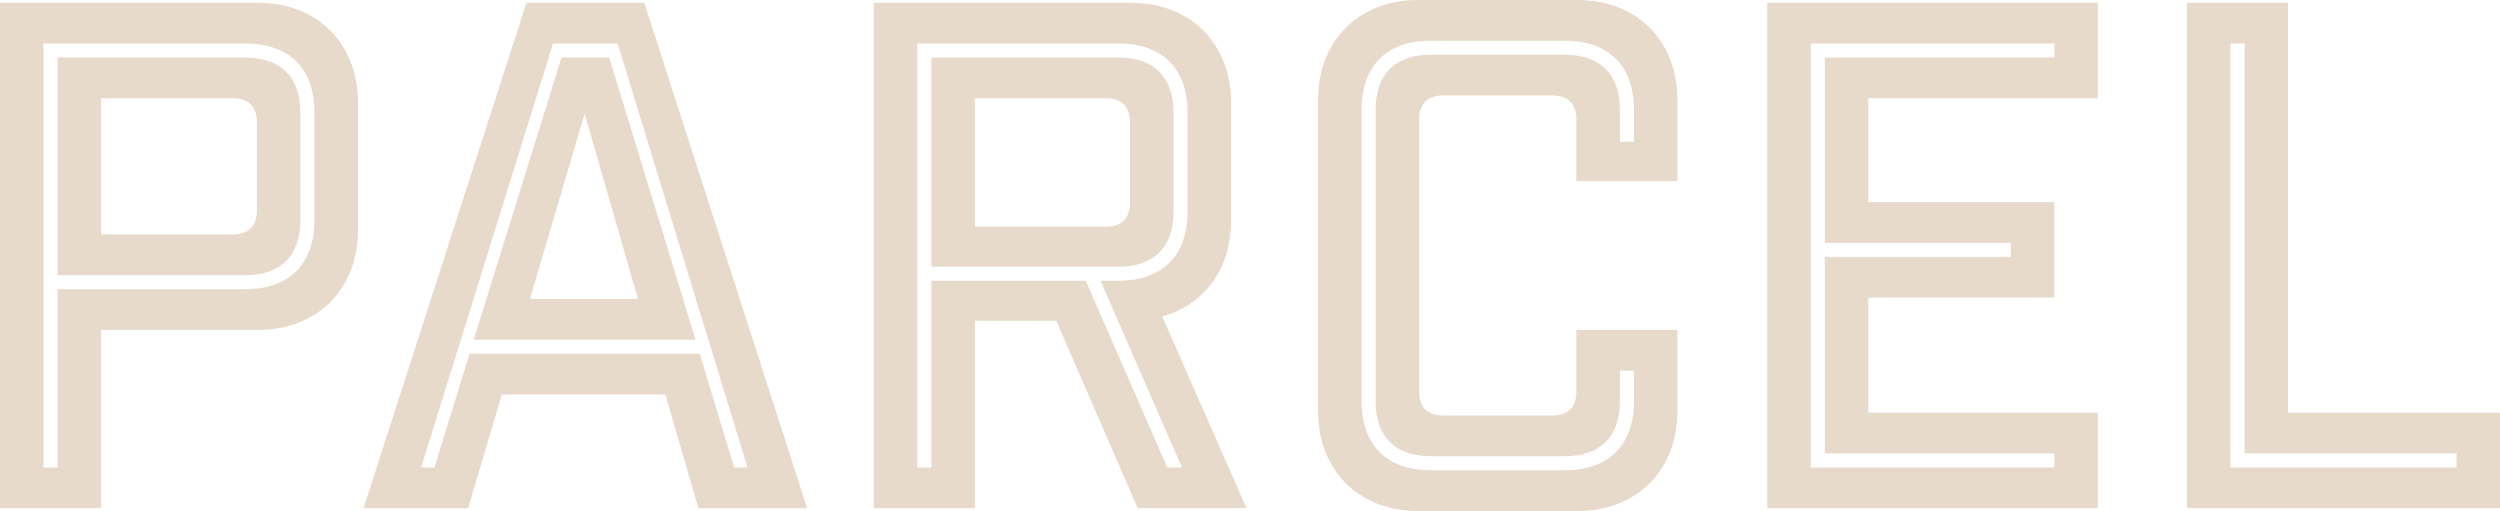
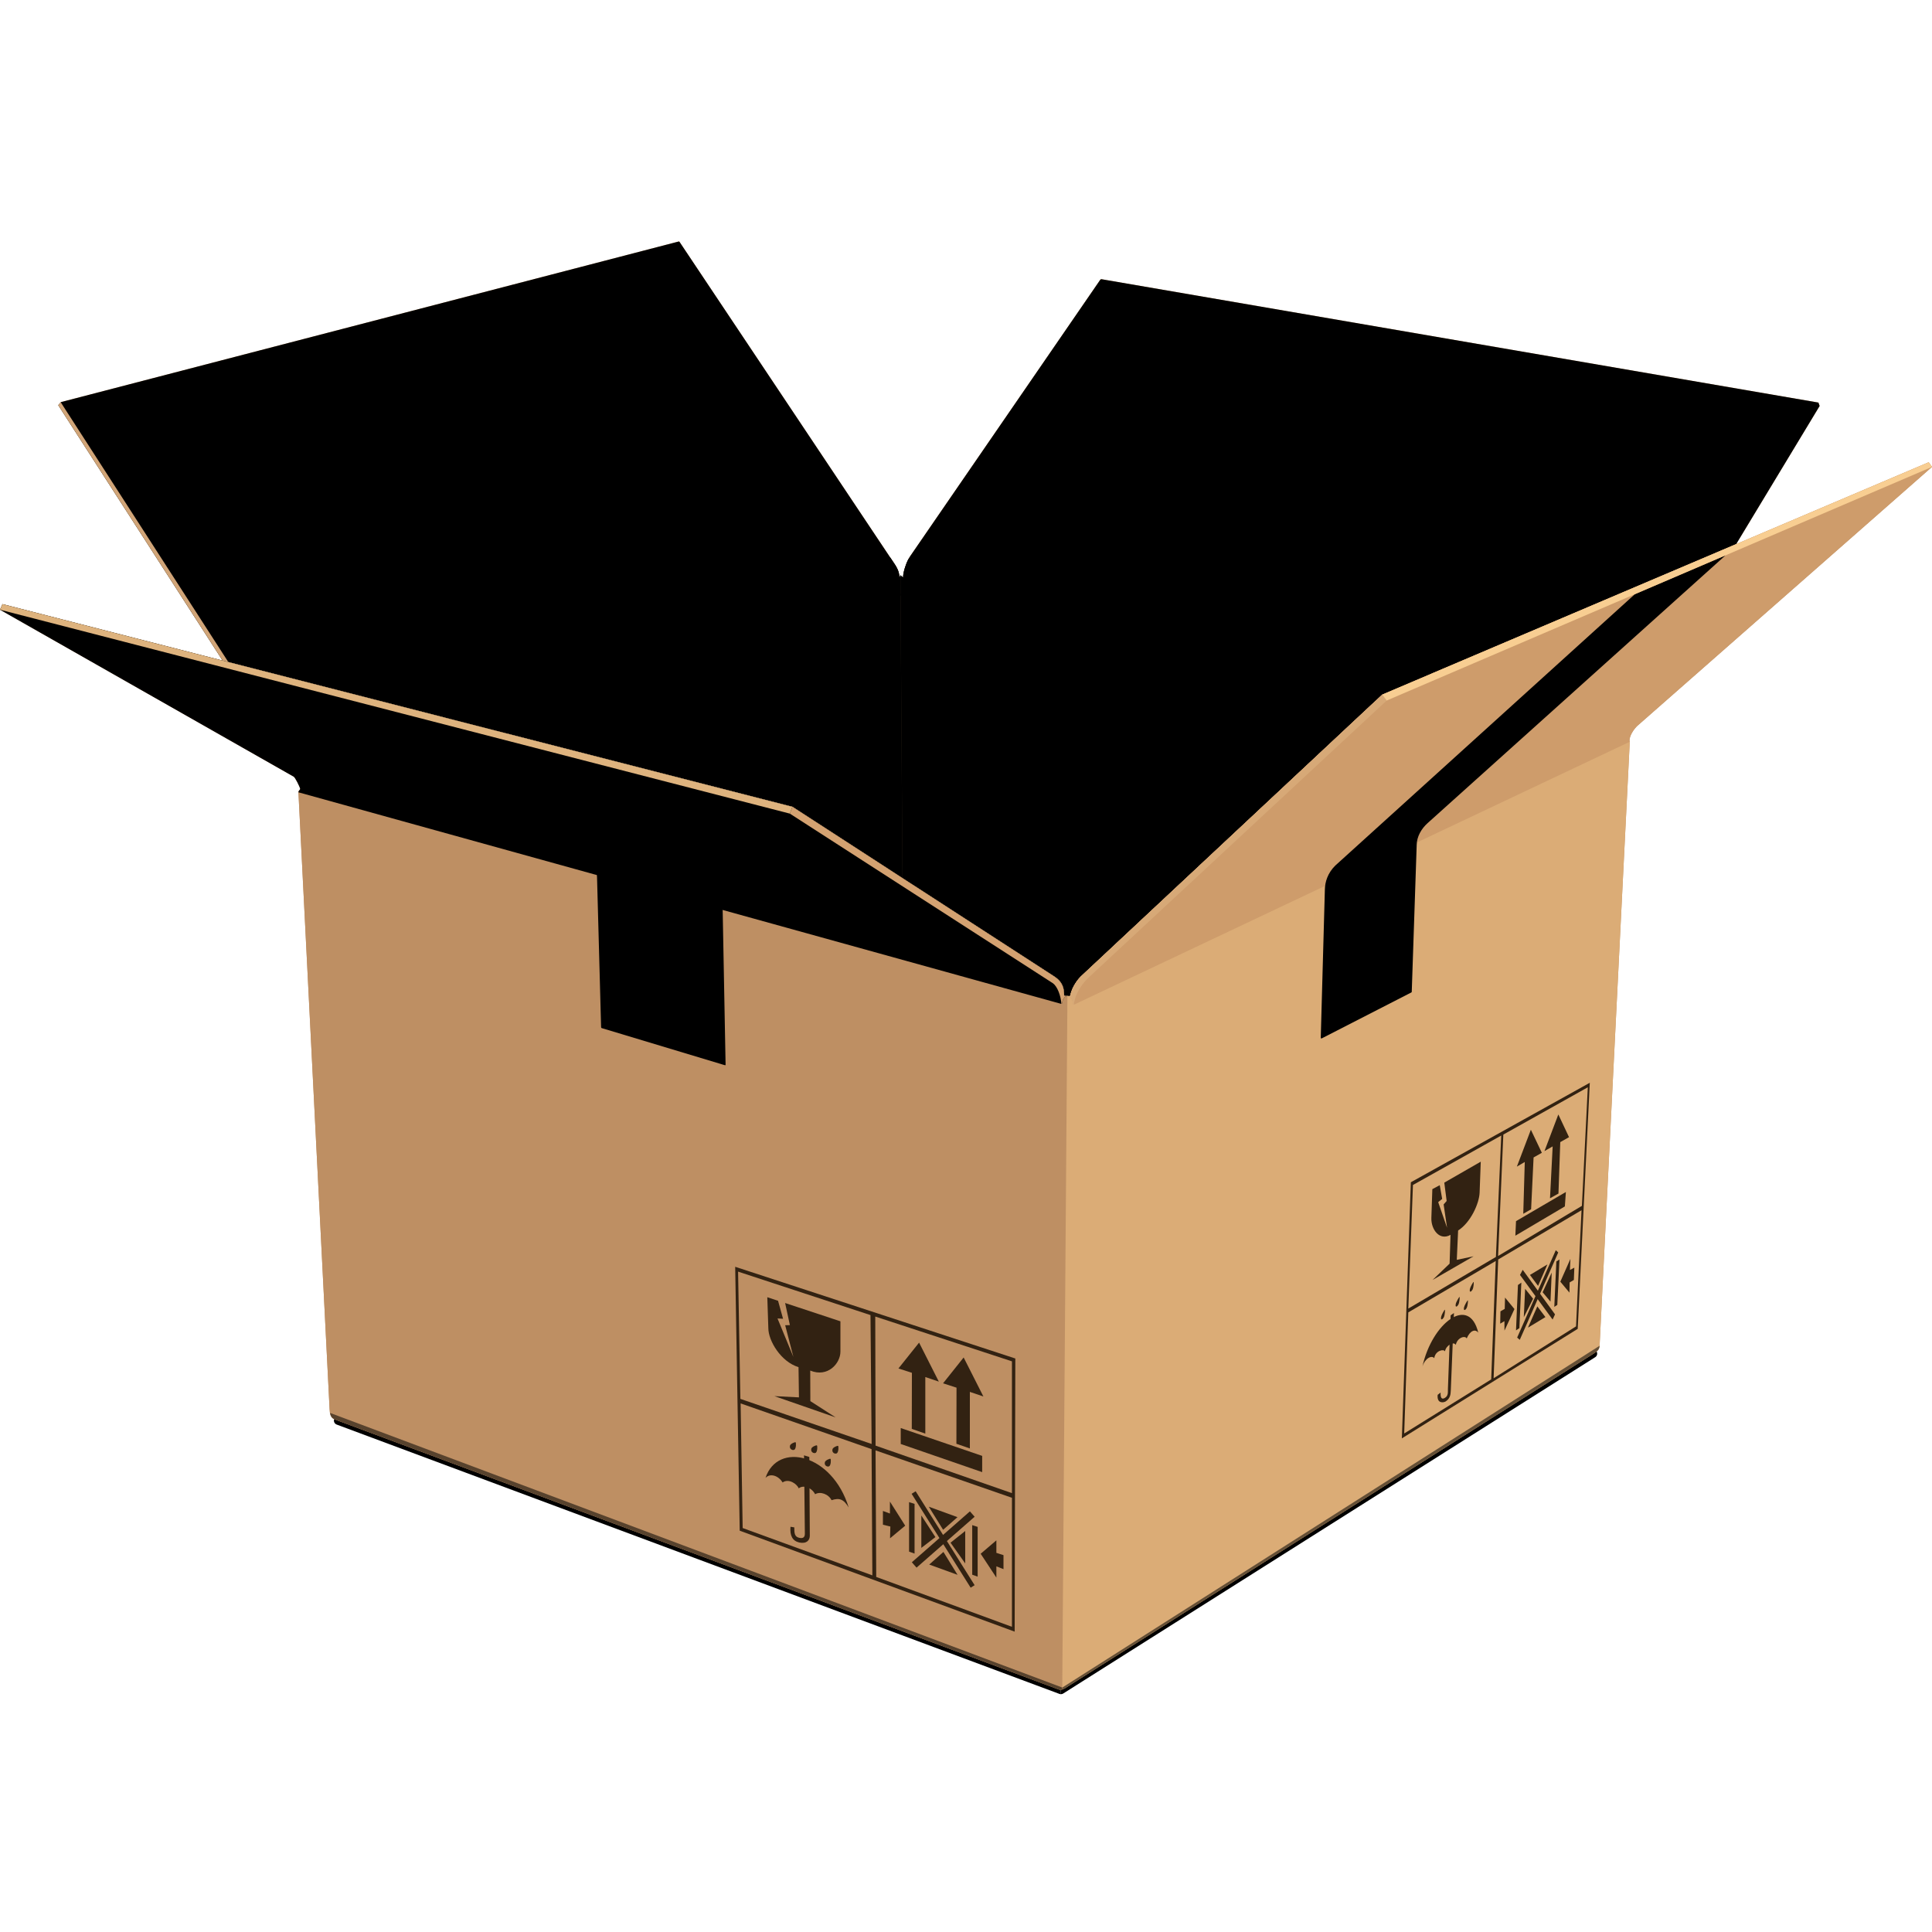
- <svg xmlns="http://www.w3.org/2000/svg" viewBox="0 0 1068.587 218.402" fill="#E7DACB">
-   <path d="M110.401 1.2c25.2 0 42.6 17.4 42.6 42.6v54.6c0 25.201-17.4 42.601-42.6 42.601h-67.2v76.202H0V1.2Zm24 46.8c0-18.6-10.8-29.4-29.4-29.4h-86.4v181.202h6v-76.2H105c18.6 0 29.4-10.8 29.4-29.401Zm-29.4-23.4c15 0 23.4 8.4 23.4 23.4v46.2c0 15.001-8.4 23.401-23.4 23.401h-80.4v-93Zm-5.4 75.601c6.6 0 10.2-3.6 10.2-10.2v-37.8c0-6.6-3.6-10.2-10.2-10.2h-56.4v58.2ZM200.098 217.203h-44.7L224.997 1.2h50.4L345 217.203h-46.501l-14.1-48.602h-69.9Zm119.401-17.4L263.999 18.6h-27.6l-56.401 181.202h5.7l15-48.6H299.1l14.699 48.6ZM239.999 24.6l-37.501 120.602h94.8L260.399 24.6Zm9.9 24 22.8 79.201h-46.2ZM486.295 217.203l-34.8-80.101h-34.8v80.1h-43.2V1.2h110.1c25.2 0 42.6 17.4 42.6 42.6v50.701c0 20.4-11.4 35.7-29.4 40.8l36 81.902Zm18.9-17.4L470.395 120h7.8c18.6 0 29.4-10.8 29.4-29.4v-42.6c0-18.6-10.8-29.4-29.4-29.4h-86.1v181.201h6v-79.801h66l34.8 79.801Zm-3.6-109.202c0 15-8.4 23.4-23.4 23.4h-80.1v-89.4h80.1c15 0 23.4 8.4 23.4 23.4Zm-28.8 6.3c6.6 0 10.2-3.6 10.2-10.2V52.2c0-6.6-3.6-10.2-10.2-10.2h-56.1v54.9ZM673.793 51c0-6.6-3.6-10.2-10.2-10.2h-46.8c-6.6 0-10.2 3.6-10.2 10.2v116.402c0 6.6 3.6 10.2 10.2 10.2h46.8c6.6 0 10.2-3.6 10.2-10.2v-26.4h43.201v34.8c0 25.2-17.4 42.6-42.6 42.6h-68.402c-25.2 0-42.6-17.4-42.6-42.6V42.601c0-25.201 17.4-42.601 42.6-42.601h68.402c25.2 0 42.6 17.4 42.6 42.6v34.8h-43.201Zm-4.8-27.6c15 0 23.4 8.4 23.4 23.4v13.8h6V46.8c0-18.6-10.8-29.4-29.4-29.4h-57.6c-18.6 0-29.4 10.8-29.4 29.4v124.801c0 18.6 10.8 29.4 29.4 29.4h57.6c18.6 0 29.4-10.8 29.4-29.4v-13.2h-6v13.2c0 15.001-8.4 23.4-23.4 23.4h-57.6c-15 0-23.4-8.399-23.4-23.4v-124.8c0-15 8.4-23.4 23.4-23.4ZM896.69 1.2V42h-98.102v44.4h79.5v40.801h-79.5v49.2h98.101v40.802H755.388V1.2Zm-18.601 198.602v-6h-98.1v-84h79.5V103.8h-79.5V24.6h98.1v-6h-104.1v181.201ZM977.985 1.2v175.202h90.602v40.8H934.785V1.2Zm72.001 198.602v-6h-90.6V18.6h-6v181.202Z" />
+ <svg xmlns="http://www.w3.org/2000/svg" width="64" height="64" viewBox="0 0 32 32" fill="none">
+   <path d="M17.566 27.916L26.349 22.362C26.381 22.342 26.423 22.352 26.444 22.384C26.464 22.416 26.454 22.459 26.422 22.479L17.61 28.05C17.599 28.057 17.586 28.061 17.573 28.061L17.566 27.916Z" fill="url(#Parcel_Paint0_lLnear)" />
+   <path d="M17.573 28.061C17.565 28.061 17.557 28.059 17.549 28.057L5.576 23.595C5.54 23.581 5.522 23.542 5.535 23.506C5.548 23.471 5.588 23.453 5.624 23.466L17.566 27.916L17.573 28.061Z" fill="url(#Parcel_Paint1_lLnear)" />
+   <path d="M30.139 6.724L28.756 9.013L23.203 11.374L22.894 11.505L17.902 16.173C17.806 16.268 17.741 16.406 17.73 16.482C17.724 16.508 17.703 16.497 17.68 16.496C17.658 16.495 17.626 16.504 17.625 16.476C17.623 16.376 17.61 16.265 17.449 16.164L14.948 14.544L14.948 14.544L13.126 13.363L7.988 12.045L3.688 10.942L0.965 6.711L1.006 6.663L1.009 6.66L11.234 4.002C11.248 3.997 11.251 4.001 11.257 4.009L14.744 9.232L14.813 9.335C14.888 9.445 14.896 9.512 14.895 9.562H14.959C14.959 9.558 14.959 9.555 14.959 9.55C14.959 9.545 14.959 9.54 14.96 9.533C14.96 9.529 14.96 9.525 14.961 9.521C14.962 9.516 14.962 9.511 14.963 9.506C14.964 9.501 14.965 9.495 14.966 9.49C14.969 9.472 14.974 9.453 14.98 9.432C14.981 9.427 14.983 9.42 14.985 9.414C14.991 9.394 14.998 9.373 15.005 9.353C15.008 9.345 15.012 9.337 15.015 9.329C15.025 9.305 15.035 9.282 15.046 9.261C15.056 9.242 15.066 9.225 15.076 9.211L18.22 4.639C18.228 4.628 18.232 4.623 18.247 4.625L30.119 6.668L30.139 6.724Z" fill="#E8B57E" />
+   <path d="M14.948 14.544L14.948 14.544L13.126 13.363L7.988 12.045L14.895 9.562L14.913 9.525L14.914 9.562L14.948 14.544Z" fill="url(#Parcel_Paint2_lLnear)" />
+   <path d="M14.895 9.562L7.988 12.045L7.365 11.885L3.688 10.942L0.965 6.711L1.009 6.66L11.234 4.002C11.248 3.997 11.251 4.001 11.257 4.009L14.744 9.232L14.813 9.335C14.888 9.445 14.896 9.512 14.895 9.562Z" fill="url(#Parcel_Paint3_lLnear)" />
+   <path d="M14.915 9.799L8.384 12.146L7.365 11.885L14.744 9.232L14.813 9.335C14.888 9.445 14.896 9.512 14.895 9.562H14.914L14.915 9.799Z" fill="url(#Parcel_Paint4_lLnear)" />
+   <path d="M3.782 10.966L3.688 10.942L0.965 6.711L1.006 6.663L3.782 10.966Z" fill="#D1A578" />
+   <path d="M23.203 11.374L22.894 11.505L17.902 16.173C17.806 16.268 17.741 16.406 17.73 16.482C17.724 16.508 17.702 16.497 17.68 16.496C17.658 16.495 17.626 16.504 17.625 16.476C17.622 16.376 17.61 16.265 17.449 16.164L14.948 14.544L14.914 9.562L14.913 9.525L14.959 9.562L23.203 11.374Z" fill="url(#Parcel_Paint5_lLnear)" />
+   <path d="M30.139 6.724L28.756 9.013L23.701 11.162L23.203 11.374L14.959 9.562C14.954 9.499 14.998 9.353 15.045 9.261C15.056 9.242 15.066 9.225 15.076 9.211L18.22 4.639C18.228 4.628 18.232 4.623 18.247 4.625L30.119 6.668L30.139 6.724Z" fill="url(#Parcel_Paint6_lLnear)" />
+   <path d="M23.701 11.162L22.894 11.505L22.791 11.605L14.914 9.864L14.95 9.562H14.959C14.954 9.499 14.998 9.353 15.046 9.261L23.701 11.162Z" fill="url(#Parcel_Paint7_lLnear)" />
+   <path opacity="0.75" d="M15.132 9.6V14.663L14.948 14.544L14.948 14.544L14.707 14.387V9.63L14.895 9.562H14.959L15.132 9.6Z" fill="url(#Parcel_Paint8_lLnear)" />
+   <path d="M17.524 27.979L5.541 23.509C5.473 23.48 5.463 23.416 5.459 23.337C5.459 23.337 4.943 13.125 4.943 13.123C4.942 13.097 4.975 13.081 4.972 13.065C4.963 13.026 4.89 12.88 4.866 12.865L5.34058e-05 10.099L0.041 10.006L13.126 13.363L17.449 16.165C17.61 16.265 17.623 16.376 17.625 16.476C17.626 16.504 17.658 16.495 17.68 16.496C17.703 16.497 17.724 16.508 17.73 16.482C17.741 16.406 17.806 16.268 17.903 16.173L22.894 11.505L31.945 7.657L32 7.733L27.114 12.027C27.02 12.122 26.975 12.239 26.994 12.286L26.494 22.295C26.487 22.359 26.457 22.378 26.393 22.421L17.633 27.967C17.596 27.989 17.559 27.995 17.524 27.979Z" fill="#BF9064" />
+   <path d="M17.68 16.496L17.594 27.984C17.57 27.991 17.547 27.99 17.524 27.979L5.541 23.509C5.473 23.48 5.463 23.416 5.459 23.337C5.459 23.337 4.943 13.125 4.943 13.123V13.12C4.943 13.118 4.944 13.116 4.945 13.113C4.945 13.111 4.946 13.109 4.947 13.108C4.948 13.105 4.949 13.104 4.95 13.101C4.951 13.099 4.953 13.097 4.954 13.095C4.96 13.087 4.967 13.081 4.97 13.074C4.971 13.073 4.971 13.072 4.971 13.07C4.972 13.07 4.972 13.07 4.972 13.069L17.625 16.481C17.63 16.503 17.66 16.495 17.68 16.496Z" fill="#BE8F63" />
+   <path opacity="0.54" d="M17.595 27.951L17.594 27.984C17.57 27.991 17.547 27.99 17.524 27.979L5.541 23.509C5.493 23.489 5.474 23.451 5.466 23.402L17.595 27.951Z" fill="url(#Parcel_Paint9_lLnear)" />
+   <path d="M12.177 20.982L12.252 25.353L16.806 27.025L16.817 22.501L12.177 20.982ZM12.225 21.062L14.418 21.782L14.437 23.917L12.263 23.17L12.225 21.062ZM12.301 25.309L12.267 23.245L14.436 24.002L14.449 26.093L12.301 25.309ZM16.761 26.945L14.513 26.119L14.502 24.023L16.761 24.808V26.945ZM16.761 24.731L14.502 23.944L14.497 21.806L16.761 22.548V24.731Z" fill="#322212" />
+   <path d="M16.268 24.383L14.919 23.917V23.653L16.268 24.114V24.383Z" fill="#322212" />
+   <path d="M15.102 23.667L15.326 23.745V22.808L15.55 22.884L15.223 22.238L14.881 22.666L15.104 22.738L15.102 23.667Z" fill="#322212" />
+   <path d="M15.841 23.913L16.064 23.991V23.054L16.288 23.13L15.961 22.484L15.62 22.912L15.843 22.984L15.841 23.913Z" fill="#322212" />
+   <path d="M15.166 24.7L15.099 24.742L16.077 26.297L16.143 26.256L15.166 24.7Z" fill="#322212" />
+   <path d="M16.065 25.033L15.103 25.876L15.181 25.965L16.143 25.122L16.065 25.033Z" fill="#322212" />
+   <path d="M15.057 24.88V25.7L15.148 25.732V24.909L15.057 24.88Z" fill="#322212" />
+   <path d="M16.103 25.261V26.082L16.193 26.114V25.29L16.103 25.261Z" fill="#322212" />
+   <path d="M15.384 24.956L15.621 25.338L15.859 25.129L15.384 24.956Z" fill="#322212" />
+   <path d="M15.987 25.358V25.895L15.744 25.552L15.987 25.358Z" fill="#322212" />
+   <path d="M15.86 26.084L15.391 25.914L15.626 25.705L15.86 26.084Z" fill="#322212" />
+   <path d="M15.26 25.638V25.101L15.493 25.459L15.26 25.638Z" fill="#322212" />
+   <path d="M14.624 25.026L14.74 25.069V24.871L14.993 25.27L14.742 25.479L14.747 25.284L14.624 25.254V25.026Z" fill="#322212" />
+   <path d="M16.621 25.99V25.758L16.503 25.72V25.513L16.243 25.735L16.503 26.13V25.943L16.621 25.99Z" fill="#322212" />
+   <path d="M13.317 24.105L13.331 25.403C13.331 25.462 13.302 25.485 13.238 25.471C13.162 25.454 13.155 25.397 13.156 25.298L13.093 25.288C13.08 25.436 13.127 25.523 13.239 25.549C13.363 25.574 13.413 25.509 13.413 25.436L13.405 24.132L13.317 24.105Z" fill="#322212" />
+   <path d="M12.679 24.479C12.879 23.873 13.785 24.076 14.057 24.969C13.974 24.83 13.902 24.805 13.773 24.848C13.725 24.748 13.586 24.697 13.501 24.749C13.439 24.63 13.297 24.593 13.23 24.652C13.201 24.58 13.065 24.482 12.962 24.554C12.892 24.439 12.755 24.396 12.679 24.479Z" fill="#322212" />
+   <path d="M13.756 24.163C13.746 24.155 13.671 24.187 13.663 24.217C13.655 24.246 13.665 24.267 13.682 24.28C13.7 24.293 13.721 24.293 13.734 24.286C13.765 24.266 13.765 24.172 13.756 24.163Z" fill="#322212" />
+   <path d="M13.882 23.949C13.872 23.941 13.796 23.973 13.789 24.003C13.781 24.032 13.791 24.053 13.808 24.066C13.826 24.079 13.847 24.078 13.86 24.072C13.891 24.052 13.891 23.957 13.882 23.949Z" fill="#322212" />
+   <path d="M13.531 23.941C13.521 23.932 13.446 23.964 13.438 23.994C13.431 24.024 13.44 24.044 13.458 24.057C13.475 24.07 13.497 24.07 13.51 24.064C13.541 24.043 13.541 23.949 13.531 23.941Z" fill="#322212" />
+   <path d="M13.178 23.889C13.168 23.881 13.093 23.913 13.085 23.943C13.078 23.973 13.087 23.993 13.105 24.006C13.122 24.019 13.144 24.019 13.157 24.012C13.188 23.992 13.188 23.898 13.178 23.889Z" fill="#322212" />
+   <path d="M12.826 23.124L13.842 23.477L13.422 23.207L13.42 22.701C13.712 22.821 13.92 22.581 13.92 22.388V21.885L13.004 21.582L13.083 21.948L13.005 21.95L13.141 22.475L12.878 21.838L12.97 21.843L12.887 21.545L12.709 21.486L12.726 21.997C12.726 22.209 12.936 22.557 13.226 22.644L13.233 23.145L12.826 23.124Z" fill="#322212" />
+   <path d="M17.68 16.496C17.631 16.497 17.593 16.563 17.592 16.623L17.58 16.628L4.943 13.123C4.942 13.099 4.969 13.084 4.972 13.069C4.973 13.068 4.973 13.066 4.972 13.065C4.963 13.026 4.89 12.88 4.866 12.865L0 10.099L0.041 10.006L13.124 13.363L13.126 13.363L17.449 16.164C17.61 16.265 17.622 16.376 17.625 16.476C17.625 16.478 17.625 16.479 17.625 16.481C17.63 16.503 17.66 16.495 17.68 16.496Z" fill="url(#Parcel_Paint10_Linear)" />
+   <path d="M11.999 17.641C12.013 17.645 12.018 17.646 12.018 17.634L11.97 15.091C11.967 15.004 11.945 14.835 11.841 14.767L7.232 11.966L5.073 11.409L9.756 14.207C9.874 14.284 9.884 14.43 9.889 14.537L9.956 17.01C9.956 17.023 9.958 17.025 9.968 17.029L11.999 17.641Z" fill="url(#Parcel_Paint11_Linear)" />
+   <path d="M17.68 16.496C17.629 16.497 17.591 16.567 17.592 16.628C17.591 16.633 17.582 16.632 17.58 16.628C17.571 16.492 17.514 16.34 17.44 16.286L13.082 13.476L13.124 13.363L13.126 13.363L17.449 16.164C17.61 16.265 17.622 16.376 17.625 16.476C17.625 16.478 17.625 16.479 17.625 16.481C17.63 16.503 17.66 16.495 17.68 16.496Z" fill="#D4A271" />
+   <path d="M13.124 13.363L13.082 13.476L0 10.099L0.041 10.006L13.124 13.363Z" fill="#DEB37E" />
+   <path d="M26.994 12.286L26.494 22.295C26.487 22.359 26.457 22.378 26.393 22.421L17.633 27.967C17.62 27.975 17.607 27.981 17.594 27.984L17.68 16.496C17.702 16.497 17.724 16.508 17.73 16.482C17.73 16.479 17.73 16.476 17.731 16.473L26.992 12.276C26.992 12.28 26.993 12.283 26.994 12.286Z" fill="#DBAC76" />
+   <path opacity="0.54" d="M26.495 22.29L26.494 22.295C26.487 22.359 26.457 22.378 26.393 22.421L17.633 27.967C17.62 27.975 17.607 27.981 17.594 27.984L17.595 27.951L26.495 22.29Z" fill="url(#Parcel_Paint12_Linear)" />
+   <path d="M23.368 19.582L23.219 23.824L26.132 22.01L26.332 17.934L23.368 19.582ZM23.403 19.627L24.865 18.808L24.777 20.819L23.326 21.674L23.403 19.627ZM23.258 23.743L23.326 21.737L24.774 20.886L24.699 22.847L23.258 23.743ZM26.104 21.969L24.739 22.828L24.815 20.861L26.195 20.045L26.104 21.969ZM26.201 19.973L24.813 20.803L24.9 18.792L26.299 18.009L26.201 19.973Z" fill="#322212" />
+   <path d="M25.919 19.982L25.099 20.467L25.11 20.226L25.936 19.743L25.919 19.982Z" fill="#322212" />
+   <path d="M25.23 20.104L25.36 20.029L25.401 19.171L25.538 19.094L25.356 18.712L25.124 19.323L25.255 19.246L25.23 20.104Z" fill="#322212" />
+   <path d="M25.673 19.847L25.813 19.769L25.843 18.917L25.988 18.835L25.811 18.459L25.581 19.066L25.717 18.988L25.673 19.847Z" fill="#322212" />
+   <path d="M25.716 21.856L25.176 21.117L25.221 21.032L25.756 21.77L25.716 21.856Z" fill="#322212" />
+   <path d="M25.172 22.192L25.129 22.154L25.769 20.707L25.809 20.745L25.172 22.192Z" fill="#322212" />
+   <path d="M25.142 21.284L25.11 22.035L25.166 21.998L25.198 21.244L25.142 21.284Z" fill="#322212" />
+   <path d="M25.778 20.894L25.744 21.646L25.794 21.613L25.83 20.861L25.778 20.894Z" fill="#322212" />
+   <path d="M25.341 21.117L25.475 21.298L25.63 20.943L25.341 21.117Z" fill="#322212" />
+   <path d="M25.701 21.079L25.681 21.559L25.551 21.404L25.701 21.079Z" fill="#322212" />
+   <path d="M25.597 21.815L25.308 21.99L25.463 21.638L25.597 21.815Z" fill="#322212" />
+   <path d="M25.239 21.817L25.261 21.347L25.393 21.511L25.239 21.817Z" fill="#322212" />
+   <path d="M24.852 21.72L24.923 21.679L24.928 21.492L25.084 21.682L24.919 22.039L24.918 21.882L24.848 21.924L24.852 21.72Z" fill="#322212" />
+   <path d="M26.068 21.2L26.076 20.996L26.003 21.035L26.011 20.851L25.844 21.229L25.995 21.41L25.998 21.241L26.068 21.2Z" fill="#322212" />
+   <path d="M24.027 21.786L23.982 23.007C23.98 23.061 23.991 23.118 23.931 23.154C23.881 23.183 23.856 23.156 23.861 23.065L23.812 23.103C23.798 23.247 23.901 23.234 23.94 23.215C24.023 23.164 24.027 23.093 24.03 23.026L24.082 21.747L24.027 21.786Z" fill="#322212" />
+   <path d="M23.56 22.634C23.717 21.916 24.333 21.441 24.485 22.074C24.437 22.008 24.351 22.034 24.293 22.169C24.266 22.113 24.133 22.159 24.113 22.276C24.078 22.213 23.951 22.281 23.933 22.384C23.918 22.339 23.773 22.367 23.756 22.496C23.715 22.442 23.603 22.495 23.56 22.634Z" fill="#322212" />
+   <path d="M24.311 21.537C24.305 21.537 24.255 21.622 24.249 21.654C24.243 21.687 24.248 21.699 24.259 21.698C24.27 21.697 24.284 21.681 24.292 21.665C24.313 21.624 24.317 21.537 24.311 21.537Z" fill="#322212" />
+   <path d="M24.407 21.233C24.401 21.232 24.352 21.317 24.346 21.35C24.34 21.383 24.345 21.395 24.356 21.394C24.366 21.393 24.38 21.377 24.389 21.361C24.41 21.32 24.413 21.233 24.407 21.233Z" fill="#322212" />
+   <path d="M24.174 21.48C24.168 21.48 24.118 21.565 24.112 21.598C24.106 21.631 24.111 21.642 24.122 21.641C24.133 21.64 24.146 21.624 24.155 21.609C24.176 21.567 24.18 21.481 24.174 21.48Z" fill="#322212" />
+   <path d="M23.931 21.692C23.925 21.692 23.876 21.777 23.87 21.81C23.863 21.843 23.869 21.854 23.88 21.853C23.89 21.852 23.904 21.836 23.913 21.821C23.933 21.779 23.937 21.693 23.931 21.692Z" fill="#322212" />
+   <path d="M23.728 21.2L24.407 20.808L24.129 20.867L24.151 20.381C24.36 20.248 24.5 19.931 24.507 19.756L24.526 19.241L23.922 19.588L23.961 19.892L23.911 19.949L23.968 20.336L23.821 19.911L23.887 19.858L23.847 19.63L23.724 19.696L23.708 20.169C23.7 20.364 23.844 20.557 24.025 20.453L24.01 20.93L23.728 21.2Z" fill="#322212" />
+   <path d="M27.114 12.027C27.02 12.122 26.976 12.239 26.994 12.286L17.79 16.64L17.771 16.625C17.77 16.553 17.723 16.505 17.688 16.497C17.707 16.499 17.725 16.505 17.73 16.482C17.732 16.467 17.736 16.45 17.743 16.43C17.748 16.414 17.755 16.396 17.763 16.378C17.79 16.318 17.83 16.252 17.88 16.196C17.887 16.188 17.895 16.18 17.902 16.173L22.894 11.505L31.945 7.657L32 7.733L27.114 12.027Z" fill="#CE9C6B" />
+   <path d="M22.968 11.603L18.018 16.203C17.878 16.337 17.786 16.537 17.79 16.64C17.788 16.645 17.776 16.648 17.77 16.64C17.777 16.56 17.726 16.505 17.688 16.497C17.707 16.499 17.725 16.505 17.73 16.482C17.732 16.467 17.736 16.45 17.743 16.43C17.748 16.414 17.755 16.396 17.763 16.378C17.793 16.31 17.842 16.233 17.902 16.173L22.894 11.505L22.968 11.603Z" fill="#D7A977" />
+   <path d="M21.876 17.183C21.876 17.198 21.882 17.203 21.892 17.199L23.378 16.437C23.381 16.435 23.382 16.433 23.383 16.428L23.465 13.992C23.467 13.858 23.542 13.726 23.645 13.634L28.58 9.198L27.078 9.842L22.117 14.336C21.99 14.461 21.946 14.609 21.944 14.733L21.876 17.183Z" fill="url(#Parcel_Paint13_Linear)" />
+   <path d="M22.968 11.603L32 7.733L31.945 7.657L22.894 11.505L22.968 11.603Z" fill="#F8CE92" />
+   <defs>
+     <linearGradient id="Parcel_Paint0_lLnear" x1="21.954" y1="25.137" x2="22.035" y2="25.263" gradientUnits="userSpaceOnUse">
+       <stop />
+       <stop offset="1" stopOpacity="0" />
+     </linearGradient>
+     <linearGradient id="Parcel_Paint1_lLnear" x1="11.57" y1="25.74" x2="11.546" y2="25.805" gradientUnits="userSpaceOnUse">
+       <stop />
+       <stop offset="1" stopOpacity="0" />
+     </linearGradient>
+     <linearGradient id="Parcel_Paint2_lLnear" x1="12.736" y1="11.318" x2="15.091" y2="12.294" gradientUnits="userSpaceOnUse">
+       <stop offset="0.393" stopColor="#C37A45" />
+       <stop offset="0.432" stopColor="#BD7440" />
+       <stop offset="0.636" stopColor="#A1582A" />
+       <stop offset="0.754" stopColor="#964D22" />
+     </linearGradient>
+     <linearGradient id="Parcel_Paint3_lLnear" x1="9.807" y1="10.751" x2="6.73" y2="6.432" gradientUnits="userSpaceOnUse">
+       <stop stopColor="#E9B880" />
+       <stop offset="1" stopColor="#E4AE76" />
+     </linearGradient>
+     <linearGradient id="Parcel_Paint4_lLnear" x1="11.224" y1="10.954" x2="11.077" y2="10.548" gradientUnits="userSpaceOnUse">
+       <stop offset="0.113" stopColor="#C37A45" stopOpacity="0" />
+       <stop offset="0.133" stopColor="#C37A45" />
+       <stop offset="0.253" stopColor="#CE8A52" />
+       <stop offset="0.475" stopColor="#DFA167" />
+       <stop offset="0.684" stopColor="#E9AF73" />
+       <stop offset="0.863" stopColor="#ECB477" />
+       <stop offset="1" stopColor="#ECB477" stopOpacity="0" />
+     </linearGradient>
+     <linearGradient id="Parcel_Paint5_lLnear" x1="18.845" y1="10.939" x2="16.764" y2="15.721" gradientUnits="userSpaceOnUse">
+       <stop offset="0.088" stopColor="#AF6938" />
+       <stop offset="0.447" stopColor="#9B5326" />
+       <stop offset="0.779" stopColor="#8D4419" />
+     </linearGradient>
+     <linearGradient id="Parcel_Paint6_lLnear" x1="21.205" y1="10.486" x2="23.548" y2="6.274" gradientUnits="userSpaceOnUse">
+       <stop offset="0.033" stopColor="#E4AE76" />
+       <stop offset="1" stopColor="#E9B880" />
+     </linearGradient>
+     <linearGradient id="Parcel_Paint7_lLnear" x1="19.274" y1="10.586" x2="19.367" y2="10.176" gradientUnits="userSpaceOnUse">
+       <stop stopColor="#AF6938" stopOpacity="0" />
+       <stop offset="0.086" stopColor="#AF6938" />
+       <stop offset="0.143" stopColor="#B4703E" />
+       <stop offset="0.565" stopColor="#D79D66" />
+       <stop offset="0.777" stopColor="#E4AE76" />
+       <stop offset="0.924" stopColor="#E4AE76" stopOpacity="0" />
+     </linearGradient>
+     <linearGradient id="Parcel_Paint8_lLnear" x1="14.741" y1="12.113" x2="15.104" y2="12.113" gradientUnits="userSpaceOnUse">
+       <stop stopColor="#743E18" stopOpacity="0" />
+       <stop offset="0.493" stopColor="#743E18" stopOpacity="0.887" />
+       <stop offset="0.5" stopColor="#743E18" stopOpacity="0.9" />
+       <stop offset="0.53" stopColor="#743E18" stopOpacity="0.847" />
+       <stop offset="1" stopColor="#743E18" stopOpacity="0" />
+     </linearGradient>
+     <linearGradient id="Parcel_Paint9_lLnear" x1="11.519" y1="25.724" x2="11.53" y2="25.692" gradientUnits="userSpaceOnUse">
+       <stop stopColor="#322212" />
+       <stop offset="0.24" stopColor="#322212" stopOpacity="0.989" />
+       <stop offset="1" stopColor="#322212" stopOpacity="0" />
+     </linearGradient>
+     <linearGradient id="Parcel_Paint10_Linear" x1="9.084" y1="12.484" x2="8.613" y2="14.057" gradientUnits="userSpaceOnUse">
+       <stop offset="0.048" stopColor="#C69867" />
+       <stop offset="0.431" stopColor="#BB8C5F" />
+       <stop offset="0.814" stopColor="#B6875B" />
+     </linearGradient>
+     <linearGradient id="Parcel_Paint11_Linear" x1="11.775" y1="16.862" x2="6.246" y2="10.722" gradientUnits="userSpaceOnUse">
+       <stop offset="0.42" stopColor="#835F36" />
+       <stop offset="0.431" stopColor="#91663D" />
+       <stop offset="0.441" stopColor="#976A40" />
+       <stop offset="0.874" stopColor="#976A40" />
+       <stop offset="0.898" stopColor="#AB8157" />
+     </linearGradient>
+     <linearGradient id="Parcel_Paint12_Linear" x1="22.045" y1="25.138" x2="22.055" y2="25.153" gradientUnits="userSpaceOnUse">
+       <stop stopColor="#322212" stopOpacity="0" />
+       <stop offset="1" stopColor="#322212" />
+     </linearGradient>
+     <linearGradient id="Parcel_Paint13_Linear" x1="24.199" y1="17.32" x2="25.872" y2="8.857" gradientUnits="userSpaceOnUse">
+       <stop offset="0.368" stopColor="#A9794B" />
+       <stop offset="0.386" stopColor="#AE7F53" />
+       <stop offset="0.417" stopColor="#AD7E51" />
+       <stop offset="0.624" stopColor="#A9794B" />
+       <stop offset="0.643" stopColor="#B2875D" />
+     </linearGradient>
+   </defs>
</svg>
